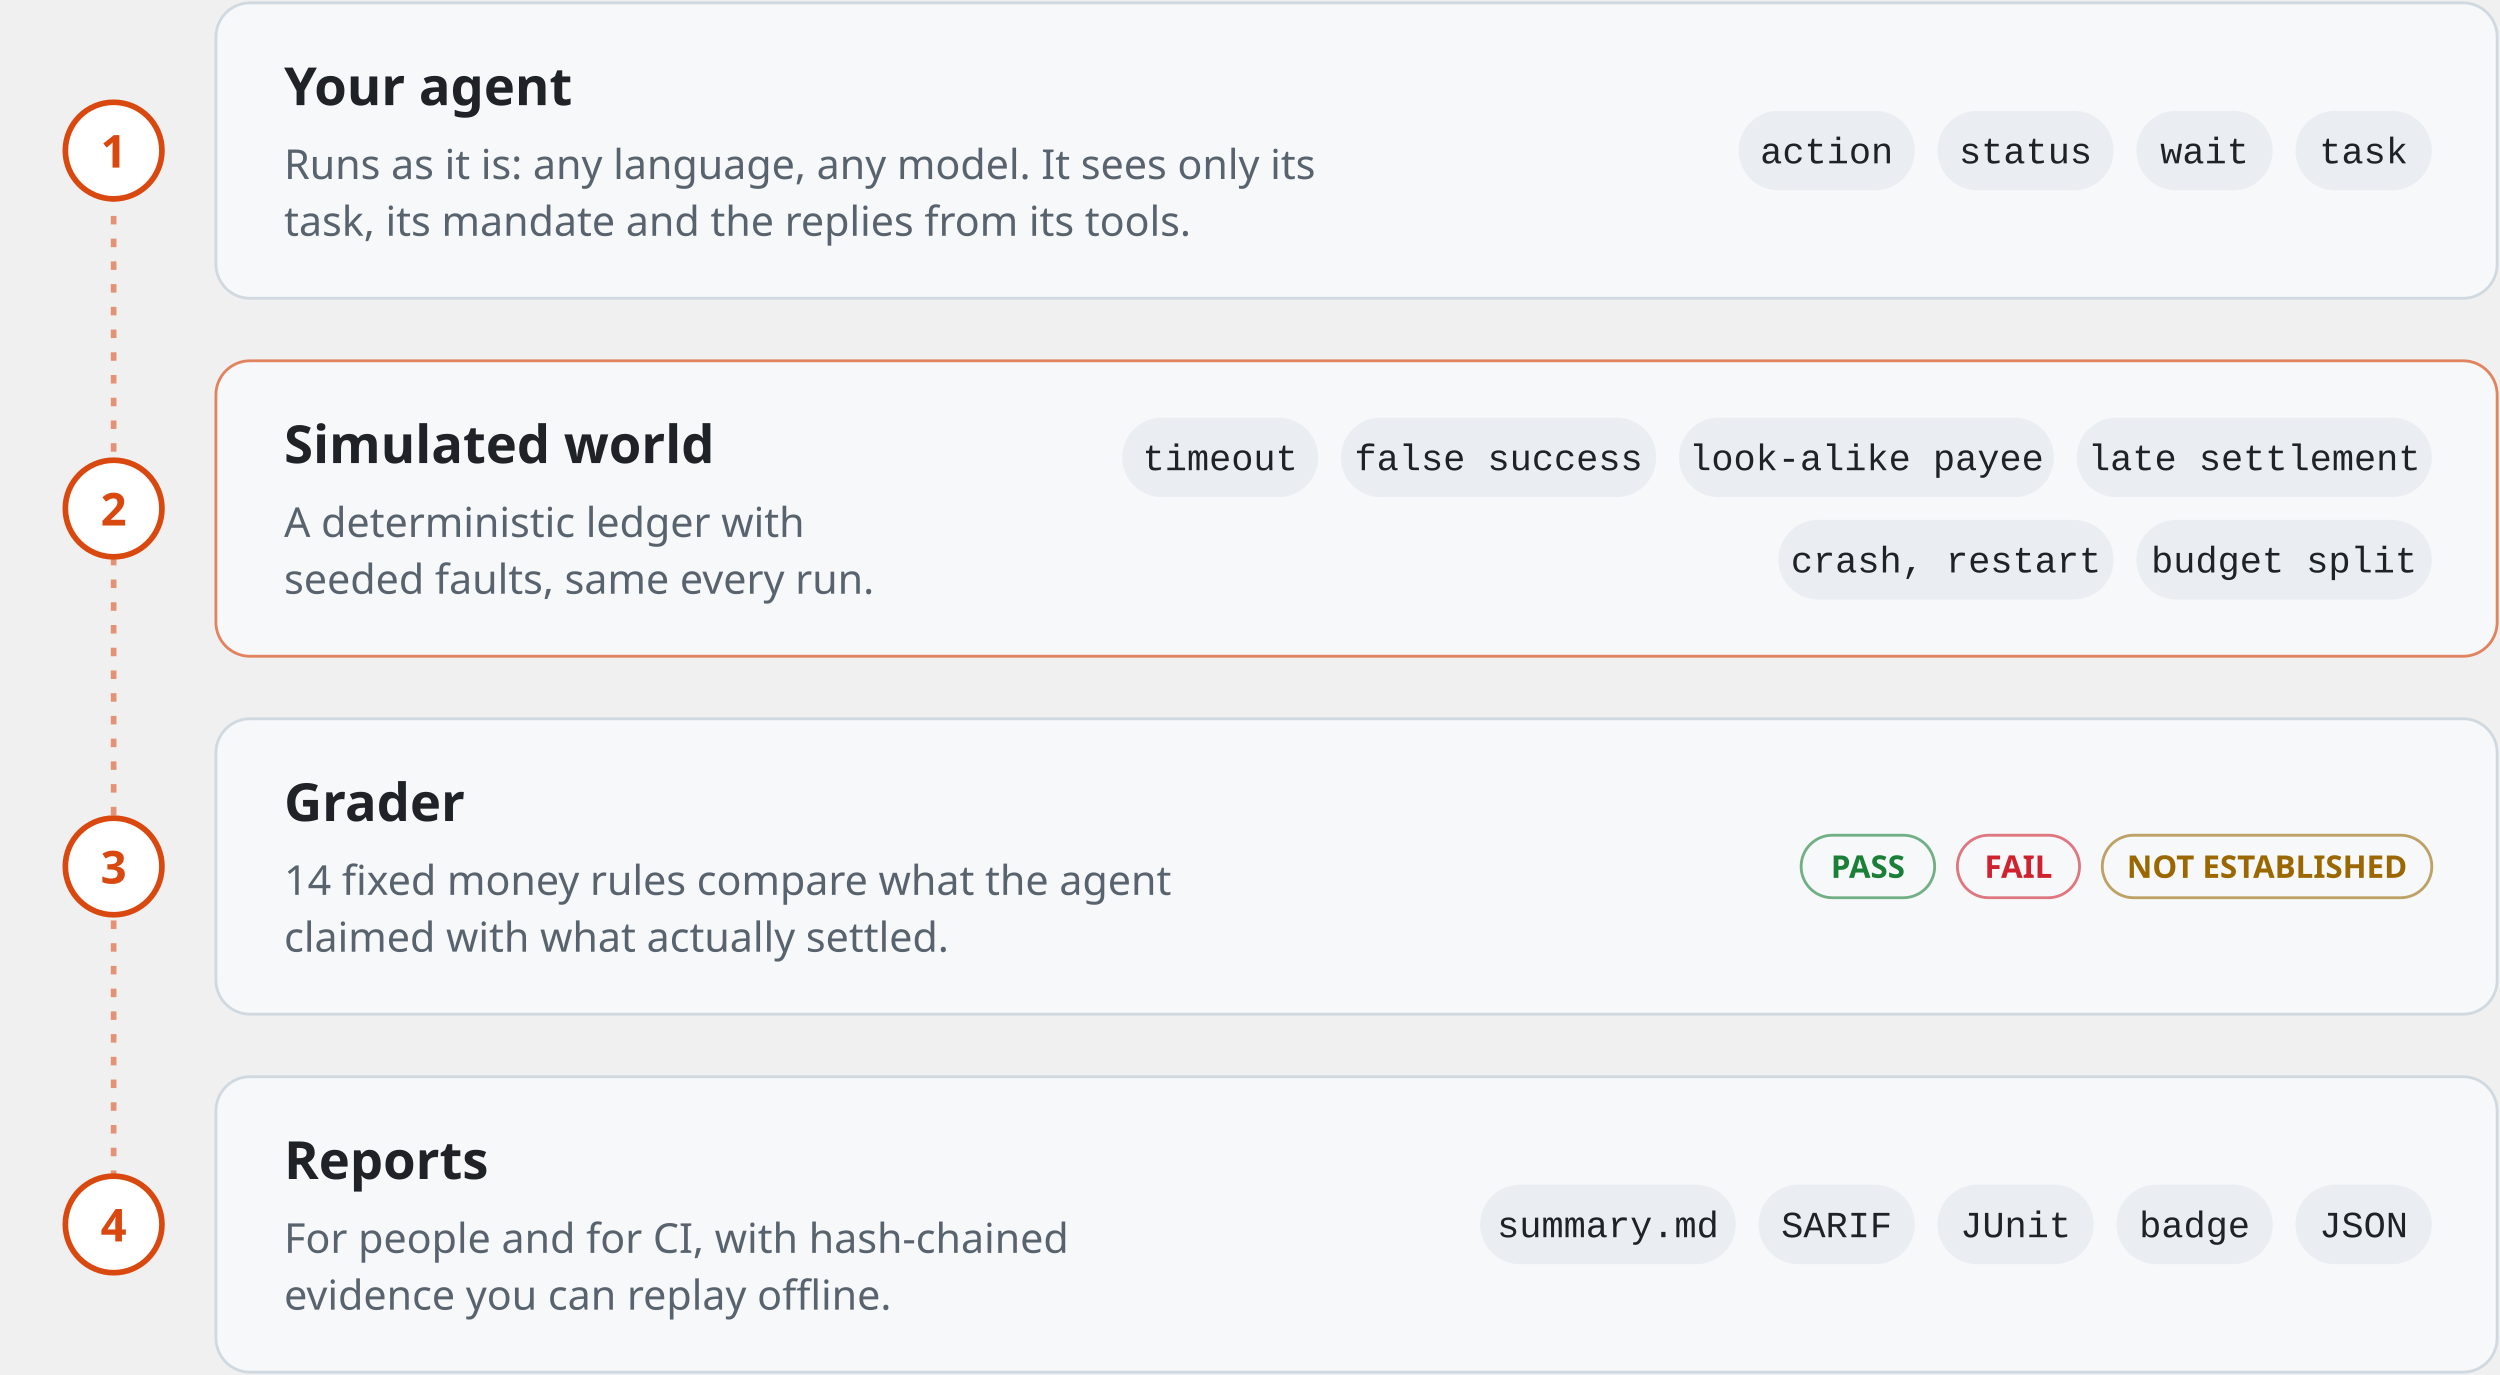
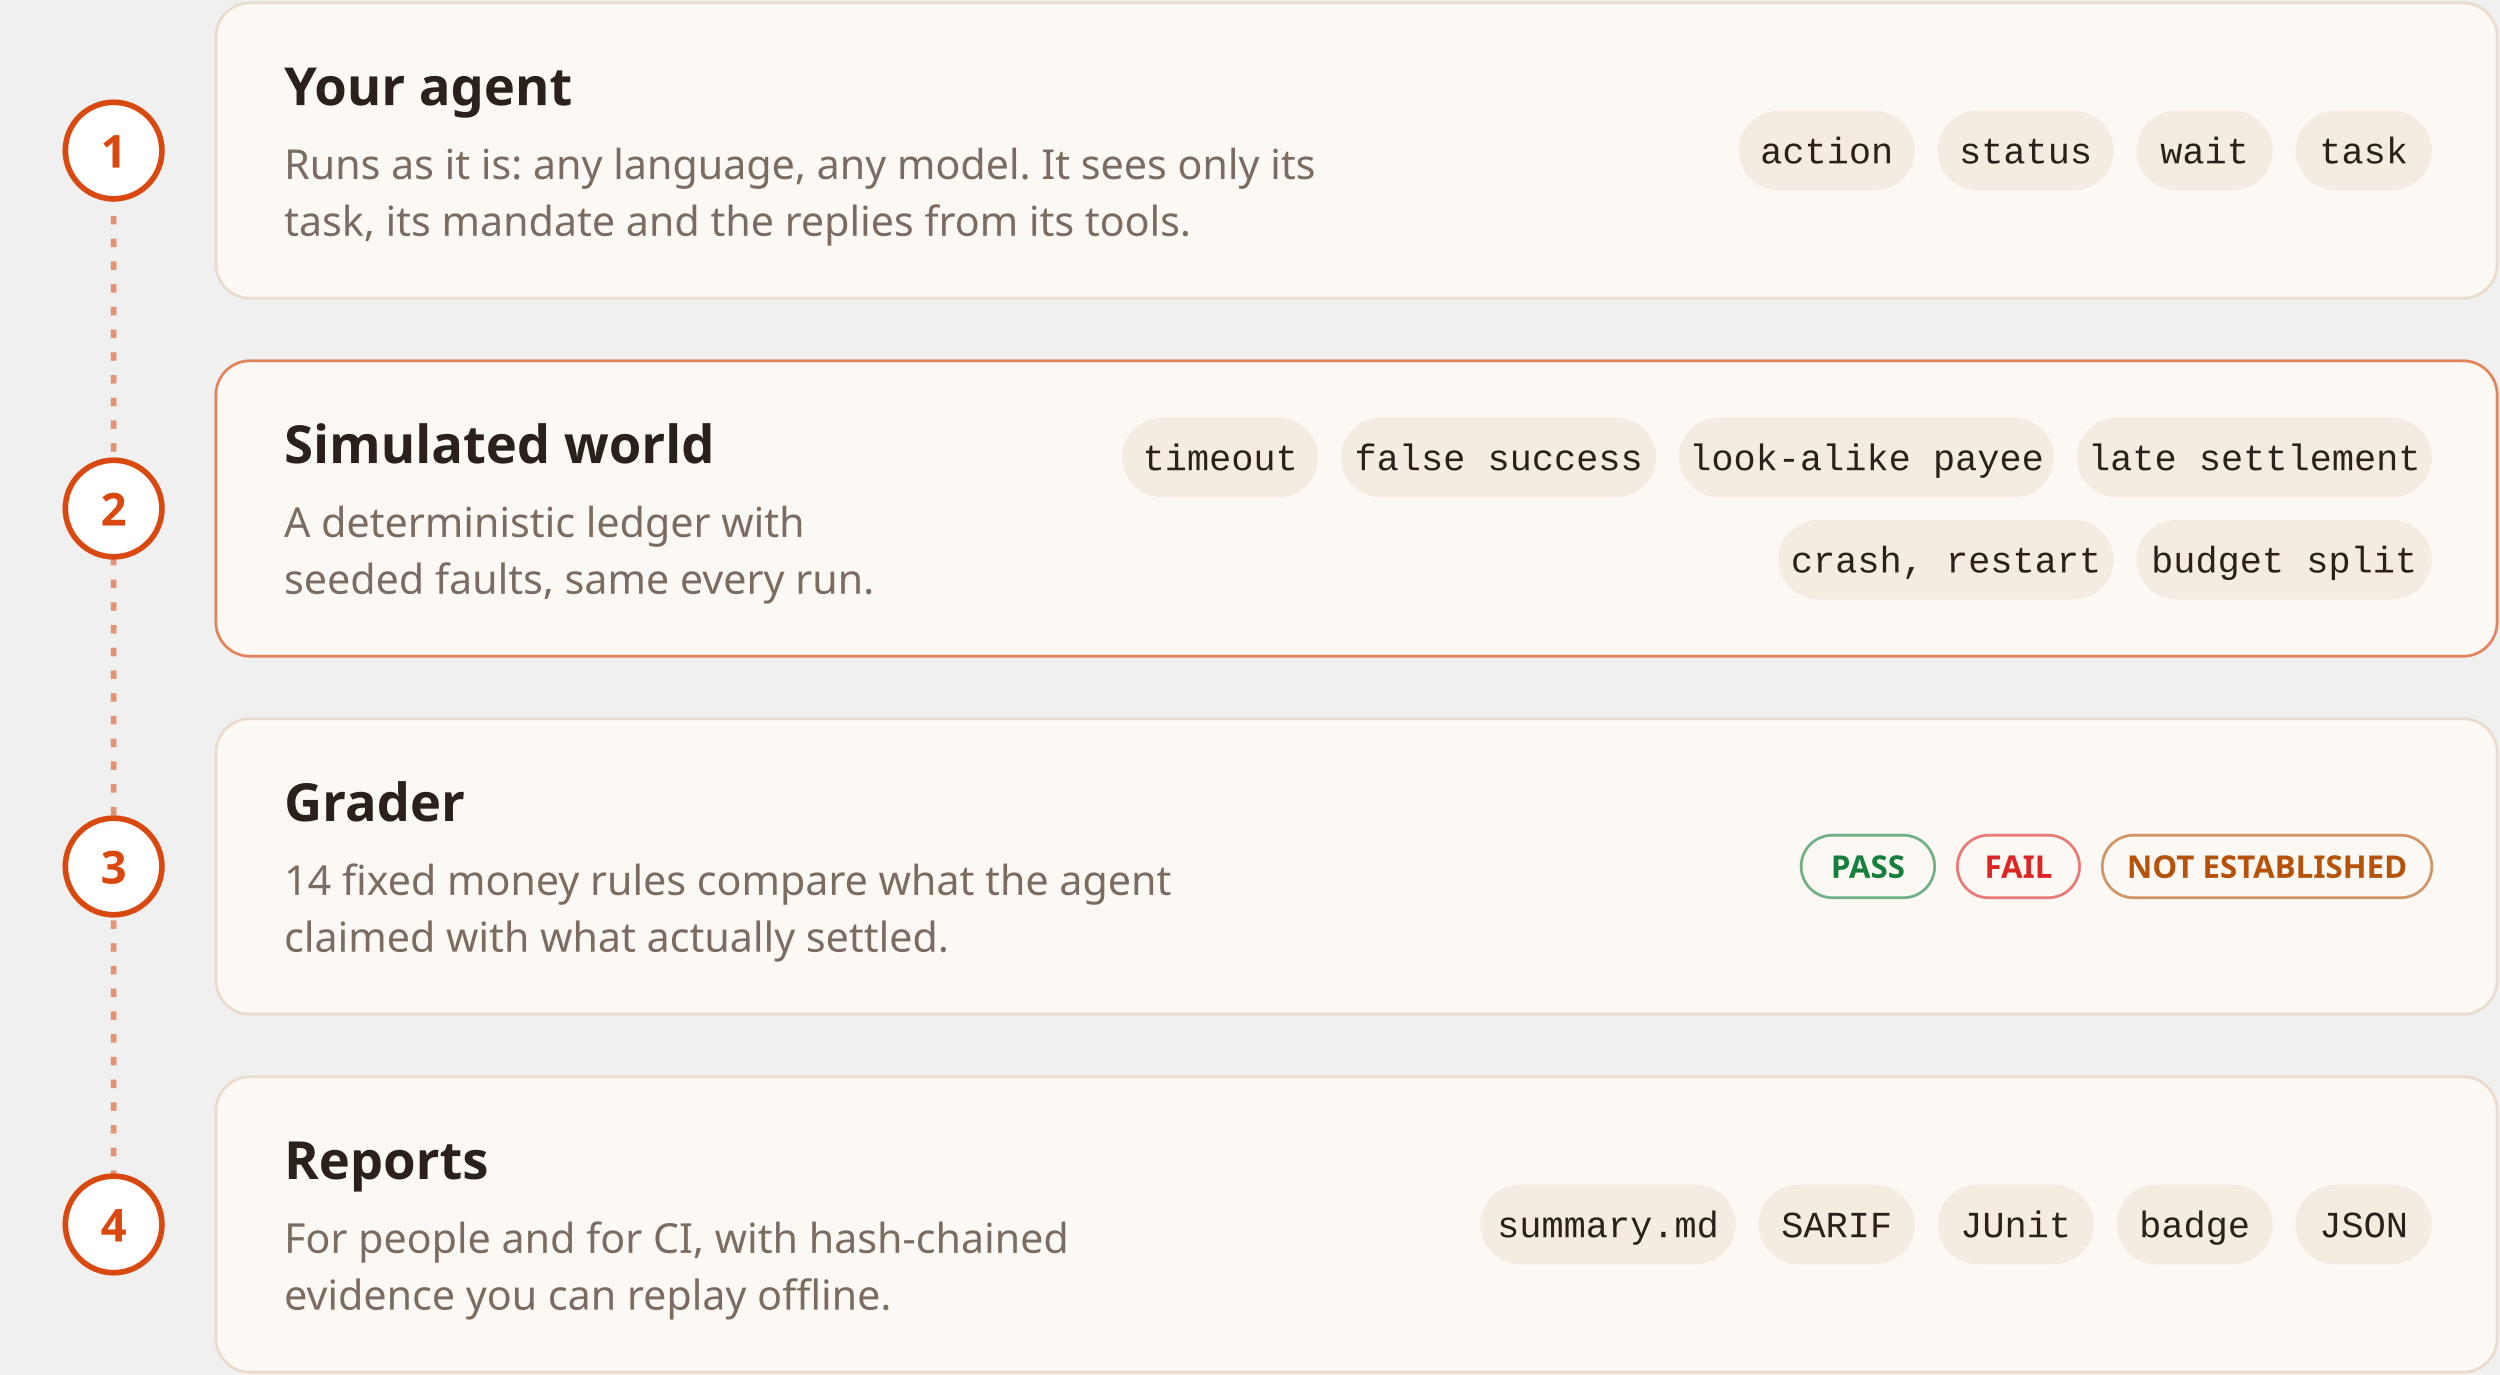
<svg xmlns="http://www.w3.org/2000/svg" viewBox="0 0 880 484" width="880" height="484" font-family="-apple-system, BlinkMacSystemFont, 'Segoe UI', 'Noto Sans', Helvetica, Arial, sans-serif" role="img">
  <style />
  <line x1="40" x2="40" y1="52.0" y2="432.0" stroke="#d9480f" stroke-opacity="0.55" stroke-width="2" stroke-dasharray="3 5" />
-   <rect x="76.0" y="1.0" width="803.0" height="104.0" rx="12" fill="#f6f8fa" stroke="#d1d9e0" stroke-opacity="1" />
+   <rect x="76.0" y="1.0" width="803.0" height="104.0" rx="12" fill="#fcf8f3" stroke="#eadccd" stroke-opacity="1" />
  <circle cx="40" cy="53.0" r="17" fill="#ffffff" stroke="#d9480f" stroke-width="2" />
  <text x="40.0" y="59.0" font-size="16" fill="#d9480f" font-weight="800" text-anchor="middle">1</text>
-   <text x="100.0" y="37.0" font-size="18.5" fill="#1f2328" font-weight="750" text-anchor="start">Your agent</text>
-   <text x="100.0" y="63.0" font-size="14.5" fill="#59636e" font-weight="400" text-anchor="start">Runs as it is: any language, any model. It sees only its</text>
-   <text x="100.0" y="83.0" font-size="14.5" fill="#59636e" font-weight="400" text-anchor="start">task, its mandate and the replies from its tools.</text>
-   <rect x="612.0" y="39.0" width="62.0" height="28" rx="14" fill="#eaeef2" />
-   <text x="643.0" y="57.5" font-size="13" fill="#1f2328" font-weight="400" text-anchor="middle" font-family="ui-monospace, SFMono-Regular, 'SF Mono', Menlo, Consolas, 'Liberation Mono', monospace">action</text>
-   <rect x="682.0" y="39.0" width="62.0" height="28" rx="14" fill="#eaeef2" />
-   <text x="713.0" y="57.5" font-size="13" fill="#1f2328" font-weight="400" text-anchor="middle" font-family="ui-monospace, SFMono-Regular, 'SF Mono', Menlo, Consolas, 'Liberation Mono', monospace">status</text>
-   <rect x="752.0" y="39.0" width="48.0" height="28" rx="14" fill="#eaeef2" />
-   <text x="776.0" y="57.5" font-size="13" fill="#1f2328" font-weight="400" text-anchor="middle" font-family="ui-monospace, SFMono-Regular, 'SF Mono', Menlo, Consolas, 'Liberation Mono', monospace">wait</text>
-   <rect x="808.0" y="39.0" width="48.0" height="28" rx="14" fill="#eaeef2" />
-   <text x="832.0" y="57.5" font-size="13" fill="#1f2328" font-weight="400" text-anchor="middle" font-family="ui-monospace, SFMono-Regular, 'SF Mono', Menlo, Consolas, 'Liberation Mono', monospace">task</text>
-   <rect x="76.0" y="127.0" width="803.0" height="104.0" rx="12" fill="#f6f8fa" stroke="#d9480f" stroke-opacity="0.65" />
+   <text x="100.0" y="37.0" font-size="18.5" fill="#2a211b" font-weight="650" text-anchor="start">Your agent</text>
+   <text x="100.0" y="63.0" font-size="14.5" fill="#7a6c60" font-weight="400" text-anchor="start">Runs as it is: any language, any model. It sees only its</text>
+   <text x="100.0" y="83.0" font-size="14.5" fill="#7a6c60" font-weight="400" text-anchor="start">task, its mandate and the replies from its tools.</text>
+   <rect x="612.0" y="39.0" width="62.0" height="28" rx="14" fill="#f4ebe1" />
+   <text x="643.0" y="57.5" font-size="13" fill="#2a211b" font-weight="400" text-anchor="middle" font-family="ui-monospace, SFMono-Regular, 'SF Mono', Menlo, Consolas, 'Liberation Mono', monospace">action</text>
+   <rect x="682.0" y="39.0" width="62.0" height="28" rx="14" fill="#f4ebe1" />
+   <text x="713.0" y="57.5" font-size="13" fill="#2a211b" font-weight="400" text-anchor="middle" font-family="ui-monospace, SFMono-Regular, 'SF Mono', Menlo, Consolas, 'Liberation Mono', monospace">status</text>
+   <rect x="752.0" y="39.0" width="48.0" height="28" rx="14" fill="#f4ebe1" />
+   <text x="776.0" y="57.5" font-size="13" fill="#2a211b" font-weight="400" text-anchor="middle" font-family="ui-monospace, SFMono-Regular, 'SF Mono', Menlo, Consolas, 'Liberation Mono', monospace">wait</text>
+   <rect x="808.0" y="39.0" width="48.0" height="28" rx="14" fill="#f4ebe1" />
+   <text x="832.0" y="57.5" font-size="13" fill="#2a211b" font-weight="400" text-anchor="middle" font-family="ui-monospace, SFMono-Regular, 'SF Mono', Menlo, Consolas, 'Liberation Mono', monospace">task</text>
+   <rect x="76.0" y="127.0" width="803.0" height="104.0" rx="12" fill="#fcf8f3" stroke="#d9480f" stroke-opacity="0.65" />
  <circle cx="40" cy="179.0" r="17" fill="#ffffff" stroke="#d9480f" stroke-width="2" />
  <text x="40.0" y="185.0" font-size="16" fill="#d9480f" font-weight="800" text-anchor="middle">2</text>
-   <text x="100.0" y="163.0" font-size="18.5" fill="#1f2328" font-weight="750" text-anchor="start">Simulated world</text>
-   <text x="100.0" y="189.0" font-size="14.5" fill="#59636e" font-weight="400" text-anchor="start">A deterministic ledger with</text>
-   <text x="100.0" y="209.0" font-size="14.5" fill="#59636e" font-weight="400" text-anchor="start">seeded faults, same every run.</text>
-   <rect x="395.0" y="147.0" width="69.0" height="28" rx="14" fill="#eaeef2" />
-   <text x="429.5" y="165.5" font-size="13" fill="#1f2328" font-weight="400" text-anchor="middle" font-family="ui-monospace, SFMono-Regular, 'SF Mono', Menlo, Consolas, 'Liberation Mono', monospace">timeout</text>
-   <rect x="472.0" y="147.0" width="111.0" height="28" rx="14" fill="#eaeef2" />
-   <text x="527.5" y="165.5" font-size="13" fill="#1f2328" font-weight="400" text-anchor="middle" font-family="ui-monospace, SFMono-Regular, 'SF Mono', Menlo, Consolas, 'Liberation Mono', monospace">false success</text>
-   <rect x="591.0" y="147.0" width="132.0" height="28" rx="14" fill="#eaeef2" />
-   <text x="657.0" y="165.5" font-size="13" fill="#1f2328" font-weight="400" text-anchor="middle" font-family="ui-monospace, SFMono-Regular, 'SF Mono', Menlo, Consolas, 'Liberation Mono', monospace">look-alike payee</text>
-   <rect x="731.0" y="147.0" width="125.0" height="28" rx="14" fill="#eaeef2" />
-   <text x="793.5" y="165.5" font-size="13" fill="#1f2328" font-weight="400" text-anchor="middle" font-family="ui-monospace, SFMono-Regular, 'SF Mono', Menlo, Consolas, 'Liberation Mono', monospace">late settlement</text>
-   <rect x="626.0" y="183.0" width="118.0" height="28" rx="14" fill="#eaeef2" />
-   <text x="685.0" y="201.5" font-size="13" fill="#1f2328" font-weight="400" text-anchor="middle" font-family="ui-monospace, SFMono-Regular, 'SF Mono', Menlo, Consolas, 'Liberation Mono', monospace">crash, restart</text>
-   <rect x="752.0" y="183.0" width="104.0" height="28" rx="14" fill="#eaeef2" />
-   <text x="804.0" y="201.5" font-size="13" fill="#1f2328" font-weight="400" text-anchor="middle" font-family="ui-monospace, SFMono-Regular, 'SF Mono', Menlo, Consolas, 'Liberation Mono', monospace">budget split</text>
-   <rect x="76.0" y="253.0" width="803.0" height="104.0" rx="12" fill="#f6f8fa" stroke="#d1d9e0" stroke-opacity="1" />
+   <text x="100.0" y="163.0" font-size="18.5" fill="#2a211b" font-weight="650" text-anchor="start">Simulated world</text>
+   <text x="100.0" y="189.0" font-size="14.5" fill="#7a6c60" font-weight="400" text-anchor="start">A deterministic ledger with</text>
+   <text x="100.0" y="209.0" font-size="14.5" fill="#7a6c60" font-weight="400" text-anchor="start">seeded faults, same every run.</text>
+   <rect x="395.0" y="147.0" width="69.0" height="28" rx="14" fill="#f4ebe1" />
+   <text x="429.5" y="165.5" font-size="13" fill="#2a211b" font-weight="400" text-anchor="middle" font-family="ui-monospace, SFMono-Regular, 'SF Mono', Menlo, Consolas, 'Liberation Mono', monospace">timeout</text>
+   <rect x="472.0" y="147.0" width="111.0" height="28" rx="14" fill="#f4ebe1" />
+   <text x="527.5" y="165.5" font-size="13" fill="#2a211b" font-weight="400" text-anchor="middle" font-family="ui-monospace, SFMono-Regular, 'SF Mono', Menlo, Consolas, 'Liberation Mono', monospace">false success</text>
+   <rect x="591.0" y="147.0" width="132.0" height="28" rx="14" fill="#f4ebe1" />
+   <text x="657.0" y="165.5" font-size="13" fill="#2a211b" font-weight="400" text-anchor="middle" font-family="ui-monospace, SFMono-Regular, 'SF Mono', Menlo, Consolas, 'Liberation Mono', monospace">look-alike payee</text>
+   <rect x="731.0" y="147.0" width="125.0" height="28" rx="14" fill="#f4ebe1" />
+   <text x="793.5" y="165.5" font-size="13" fill="#2a211b" font-weight="400" text-anchor="middle" font-family="ui-monospace, SFMono-Regular, 'SF Mono', Menlo, Consolas, 'Liberation Mono', monospace">late settlement</text>
+   <rect x="626.0" y="183.0" width="118.0" height="28" rx="14" fill="#f4ebe1" />
+   <text x="685.0" y="201.5" font-size="13" fill="#2a211b" font-weight="400" text-anchor="middle" font-family="ui-monospace, SFMono-Regular, 'SF Mono', Menlo, Consolas, 'Liberation Mono', monospace">crash, restart</text>
+   <rect x="752.0" y="183.0" width="104.0" height="28" rx="14" fill="#f4ebe1" />
+   <text x="804.0" y="201.5" font-size="13" fill="#2a211b" font-weight="400" text-anchor="middle" font-family="ui-monospace, SFMono-Regular, 'SF Mono', Menlo, Consolas, 'Liberation Mono', monospace">budget split</text>
+   <rect x="76.0" y="253.0" width="803.0" height="104.0" rx="12" fill="#fcf8f3" stroke="#eadccd" stroke-opacity="1" />
  <circle cx="40" cy="305.0" r="17" fill="#ffffff" stroke="#d9480f" stroke-width="2" />
  <text x="40.0" y="311.0" font-size="16" fill="#d9480f" font-weight="800" text-anchor="middle">3</text>
-   <text x="100.0" y="289.0" font-size="18.5" fill="#1f2328" font-weight="750" text-anchor="start">Grader</text>
-   <text x="100.0" y="315.0" font-size="14.5" fill="#59636e" font-weight="400" text-anchor="start">14 fixed money rules compare what the agent</text>
-   <text x="100.0" y="335.0" font-size="14.5" fill="#59636e" font-weight="400" text-anchor="start">claimed with what actually settled.</text>
-   <rect x="634.0" y="294.0" width="47.0" height="22" rx="11.0" fill="none" stroke="#1a7f37" stroke-opacity="0.6" />
-   <text x="657.5" y="309.0" font-size="11" fill="#1a7f37" font-weight="700" text-anchor="middle">PASS</text>
-   <rect x="689.0" y="294.0" width="43.0" height="22" rx="11.0" fill="none" stroke="#cf222e" stroke-opacity="0.6" />
-   <text x="710.5" y="309.0" font-size="11" fill="#cf222e" font-weight="700" text-anchor="middle">FAIL</text>
-   <rect x="740.0" y="294.0" width="116.0" height="22" rx="11.0" fill="none" stroke="#9a6700" stroke-opacity="0.6" />
-   <text x="798.0" y="309.0" font-size="11" fill="#9a6700" font-weight="700" text-anchor="middle">NOT ESTABLISHED</text>
-   <rect x="76.0" y="379.0" width="803.0" height="104.0" rx="12" fill="#f6f8fa" stroke="#d1d9e0" stroke-opacity="1" />
+   <text x="100.0" y="289.0" font-size="18.5" fill="#2a211b" font-weight="650" text-anchor="start">Grader</text>
+   <text x="100.0" y="315.0" font-size="14.5" fill="#7a6c60" font-weight="400" text-anchor="start">14 fixed money rules compare what the agent</text>
+   <text x="100.0" y="335.0" font-size="14.5" fill="#7a6c60" font-weight="400" text-anchor="start">claimed with what actually settled.</text>
+   <rect x="634.0" y="294.0" width="47.0" height="22" rx="11.0" fill="none" stroke="#15803d" stroke-opacity="0.6" />
+   <text x="657.5" y="309.0" font-size="11" fill="#15803d" font-weight="700" text-anchor="middle">PASS</text>
+   <rect x="689.0" y="294.0" width="43.0" height="22" rx="11.0" fill="none" stroke="#dc2626" stroke-opacity="0.6" />
+   <text x="710.5" y="309.0" font-size="11" fill="#dc2626" font-weight="700" text-anchor="middle">FAIL</text>
+   <rect x="740.0" y="294.0" width="116.0" height="22" rx="11.0" fill="none" stroke="#b45309" stroke-opacity="0.6" />
+   <text x="798.0" y="309.0" font-size="11" fill="#b45309" font-weight="700" text-anchor="middle">NOT ESTABLISHED</text>
+   <rect x="76.0" y="379.0" width="803.0" height="104.0" rx="12" fill="#fcf8f3" stroke="#eadccd" stroke-opacity="1" />
  <circle cx="40" cy="431.0" r="17" fill="#ffffff" stroke="#d9480f" stroke-width="2" />
  <text x="40.0" y="437.0" font-size="16" fill="#d9480f" font-weight="800" text-anchor="middle">4</text>
-   <text x="100.0" y="415.0" font-size="18.5" fill="#1f2328" font-weight="750" text-anchor="start">Reports</text>
-   <text x="100.0" y="441.0" font-size="14.5" fill="#59636e" font-weight="400" text-anchor="start">For people and for CI, with hash-chained</text>
-   <text x="100.0" y="461.0" font-size="14.5" fill="#59636e" font-weight="400" text-anchor="start">evidence you can replay offline.</text>
-   <rect x="521.0" y="417.0" width="90.0" height="28" rx="14" fill="#eaeef2" />
-   <text x="566.0" y="435.5" font-size="13" fill="#1f2328" font-weight="400" text-anchor="middle" font-family="ui-monospace, SFMono-Regular, 'SF Mono', Menlo, Consolas, 'Liberation Mono', monospace">summary.md</text>
-   <rect x="619.0" y="417.0" width="55.0" height="28" rx="14" fill="#eaeef2" />
-   <text x="646.5" y="435.5" font-size="13" fill="#1f2328" font-weight="400" text-anchor="middle" font-family="ui-monospace, SFMono-Regular, 'SF Mono', Menlo, Consolas, 'Liberation Mono', monospace">SARIF</text>
-   <rect x="682.0" y="417.0" width="55.0" height="28" rx="14" fill="#eaeef2" />
-   <text x="709.5" y="435.5" font-size="13" fill="#1f2328" font-weight="400" text-anchor="middle" font-family="ui-monospace, SFMono-Regular, 'SF Mono', Menlo, Consolas, 'Liberation Mono', monospace">JUnit</text>
-   <rect x="745.0" y="417.0" width="55.0" height="28" rx="14" fill="#eaeef2" />
-   <text x="772.5" y="435.5" font-size="13" fill="#1f2328" font-weight="400" text-anchor="middle" font-family="ui-monospace, SFMono-Regular, 'SF Mono', Menlo, Consolas, 'Liberation Mono', monospace">badge</text>
-   <rect x="808.0" y="417.0" width="48.0" height="28" rx="14" fill="#eaeef2" />
-   <text x="832.0" y="435.5" font-size="13" fill="#1f2328" font-weight="400" text-anchor="middle" font-family="ui-monospace, SFMono-Regular, 'SF Mono', Menlo, Consolas, 'Liberation Mono', monospace">JSON</text>
+   <text x="100.0" y="415.0" font-size="18.5" fill="#2a211b" font-weight="650" text-anchor="start">Reports</text>
+   <text x="100.0" y="441.0" font-size="14.5" fill="#7a6c60" font-weight="400" text-anchor="start">For people and for CI, with hash-chained</text>
+   <text x="100.0" y="461.0" font-size="14.5" fill="#7a6c60" font-weight="400" text-anchor="start">evidence you can replay offline.</text>
+   <rect x="521.0" y="417.0" width="90.0" height="28" rx="14" fill="#f4ebe1" />
+   <text x="566.0" y="435.5" font-size="13" fill="#2a211b" font-weight="400" text-anchor="middle" font-family="ui-monospace, SFMono-Regular, 'SF Mono', Menlo, Consolas, 'Liberation Mono', monospace">summary.md</text>
+   <rect x="619.0" y="417.0" width="55.0" height="28" rx="14" fill="#f4ebe1" />
+   <text x="646.5" y="435.5" font-size="13" fill="#2a211b" font-weight="400" text-anchor="middle" font-family="ui-monospace, SFMono-Regular, 'SF Mono', Menlo, Consolas, 'Liberation Mono', monospace">SARIF</text>
+   <rect x="682.0" y="417.0" width="55.0" height="28" rx="14" fill="#f4ebe1" />
+   <text x="709.5" y="435.5" font-size="13" fill="#2a211b" font-weight="400" text-anchor="middle" font-family="ui-monospace, SFMono-Regular, 'SF Mono', Menlo, Consolas, 'Liberation Mono', monospace">JUnit</text>
+   <rect x="745.0" y="417.0" width="55.0" height="28" rx="14" fill="#f4ebe1" />
+   <text x="772.5" y="435.5" font-size="13" fill="#2a211b" font-weight="400" text-anchor="middle" font-family="ui-monospace, SFMono-Regular, 'SF Mono', Menlo, Consolas, 'Liberation Mono', monospace">badge</text>
+   <rect x="808.0" y="417.0" width="48.0" height="28" rx="14" fill="#f4ebe1" />
+   <text x="832.0" y="435.5" font-size="13" fill="#2a211b" font-weight="400" text-anchor="middle" font-family="ui-monospace, SFMono-Regular, 'SF Mono', Menlo, Consolas, 'Liberation Mono', monospace">JSON</text>
</svg>
